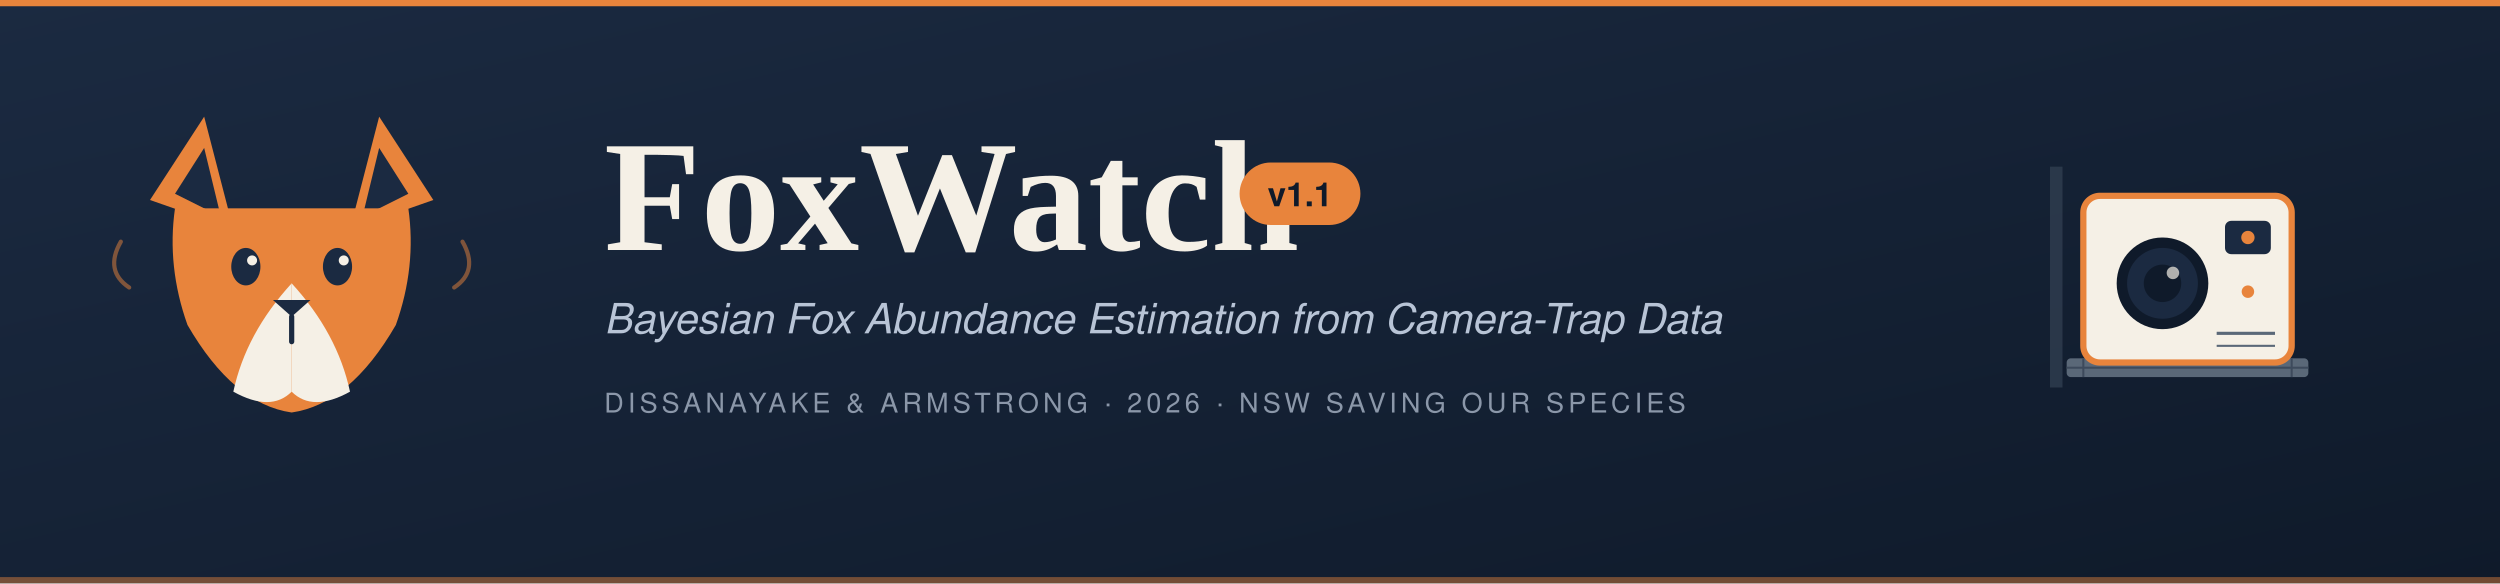
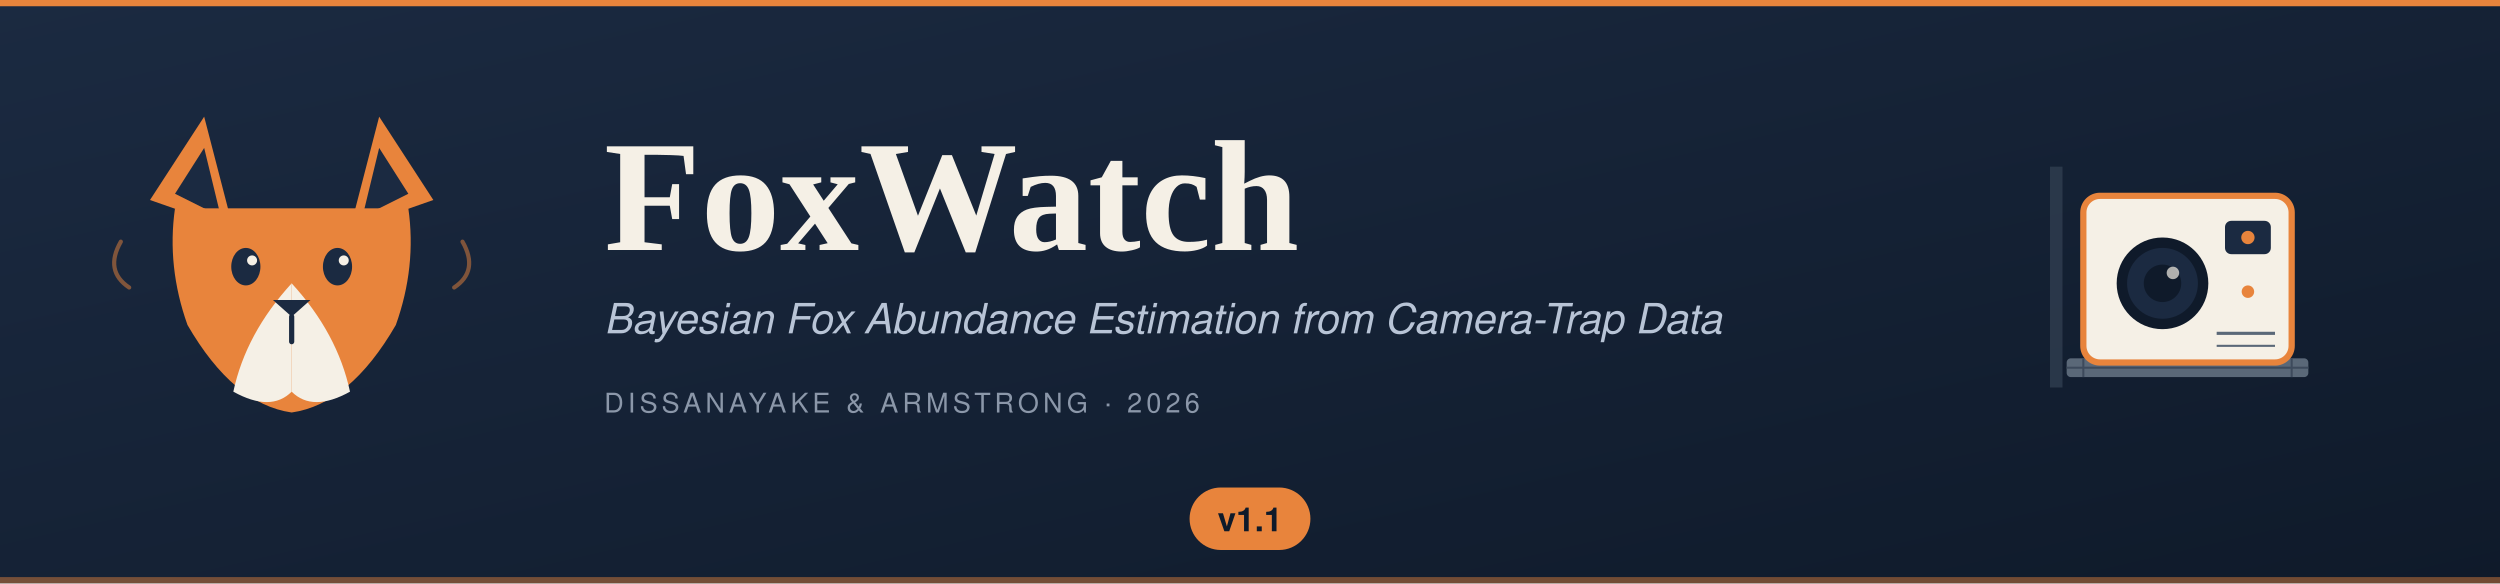
<svg xmlns="http://www.w3.org/2000/svg" viewBox="0 0 1200 280" role="img" aria-labelledby="title desc" preserveAspectRatio="xMidYMid meet">
  <defs>
    <linearGradient id="bg" x1="0" y1="0" x2="1" y2="1">
      <stop offset="0" stop-color="#1B2A41" />
      <stop offset="1" stop-color="#0F1A2A" />
    </linearGradient>
  </defs>
  <rect width="1200" height="280" fill="url(#bg)" />
  <rect y="0" width="1200" height="3" fill="#E8843C" />
  <rect y="277" width="1200" height="3" fill="#E8843C" opacity="0.45" />
  <g transform="translate(140 138)">
-     <path d="M -68 -42 L -42 -82 L -28 -28 Z" fill="#E8843C" />
-     <path d="M  68 -42 L  42 -82 L  28 -28 Z" fill="#E8843C" />
-     <path d="M -56 -45 L -42 -67 L -34 -34 Z" fill="#1B2A41" />
-     <path d="M  56 -45 L  42 -67 L  34 -34 Z" fill="#1B2A41" />
-     <path d="M -56 -38 Q -60 -10 -50 18 Q -28 56 0 60 Q 28 56 50 18 Q 60 -10 56 -38 Z" fill="#E8843C" />
-     <path d="M 0 -2 Q -22 22 -28 50 Q -10 60 0 50 Z" fill="#F5F0E6" />
-     <path d="M 0 -2 Q  22 22  28 50 Q  10 60 0 50 Z" fill="#F5F0E6" />
-     <ellipse cx="-22" cy="-10" rx="7" ry="9" fill="#1B2A41" />
-     <ellipse cx="22" cy="-10" rx="7" ry="9" fill="#1B2A41" />
-     <circle cx="-19" cy="-13" r="2.4" fill="#F5F0E6" />
-     <circle cx="25" cy="-13" r="2.4" fill="#F5F0E6" />
-     <path d="M 0 14 L -9 6 L 9 6 Z" fill="#1B2A41" />
-     <line x1="0" y1="14" x2="0" y2="26" stroke="#1B2A41" stroke-width="2.5" stroke-linecap="round" />
-     <path d="M -78 0 Q -90 -8 -82 -22" stroke="#E8843C" stroke-width="2" fill="none" opacity="0.5" stroke-linecap="round" />
-     <path d="M 78 0 Q 90 -8 82 -22" stroke="#E8843C" stroke-width="2" fill="none" opacity="0.5" stroke-linecap="round" />
+     <g>
+       <animateTransform attributeName="transform" type="translate" values="0 0; 0 -10; 0 0; 0 10; 0 0" keyTimes="0; 0.25; 0.5; 0.75; 1" dur="2.4s" calcMode="spline" keySplines="0.42 0 0.58 1; 0.42 0 0.58 1; 0.42 0 0.58 1; 0.42 0 0.58 1" repeatCount="indefinite" />
+       <path d="M -68 -42 L -42 -82 L -28 -28 Z" fill="#E8843C" />
+       <path d="M  68 -42 L  42 -82 L  28 -28 Z" fill="#E8843C" />
+       <path d="M -56 -45 L -42 -67 L -34 -34 Z" fill="#1B2A41" />
+       <path d="M  56 -45 L  42 -67 L  34 -34 Z" fill="#1B2A41" />
+       <path d="M -56 -38 Q -60 -10 -50 18 Q -28 56 0 60 Q 28 56 50 18 Q 60 -10 56 -38 Z" fill="#E8843C" />
+       <path d="M 0 -2 Q -22 22 -28 50 Q -10 60 0 50 Z" fill="#F5F0E6" />
+       <path d="M 0 -2 Q  22 22  28 50 Q  10 60 0 50 Z" fill="#F5F0E6" />
+       <ellipse cx="-22" cy="-10" rx="7" ry="9" fill="#1B2A41" />
+       <ellipse cx="22" cy="-10" rx="7" ry="9" fill="#1B2A41" />
+       <circle cx="-19" cy="-13" r="2.4" fill="#F5F0E6" />
+       <circle cx="25" cy="-13" r="2.4" fill="#F5F0E6" />
+       <path d="M 0 14 L -9 6 L 9 6 Z" fill="#1B2A41" />
+       <line x1="0" y1="14" x2="0" y2="26" stroke="#1B2A41" stroke-width="2.5" stroke-linecap="round" />
+       <path d="M -78 0 Q -90 -8 -82 -22" stroke="#E8843C" stroke-width="2" fill="none" opacity="0.5" stroke-linecap="round" />
+       <path d="M 78 0 Q 90 -8 82 -22" stroke="#E8843C" stroke-width="2" fill="none" opacity="0.5" stroke-linecap="round" />
+     </g>
  </g>
  <text x="290" y="120" fill="#F5F0E6" font-family="Georgia, 'Times New Roman', serif" font-size="76" font-weight="700">FoxWatch</text>
-   <g transform="translate(595 78)">
+   <text x="290" y="160" fill="#B8C4D6" font-family="Helvetica, Arial, sans-serif" font-size="20" font-style="italic">Bayesian Fox Abundance Estimation from Camera-Trap Data</text>
+   <text x="290" y="198" fill="#8B97A9" font-family="Helvetica, Arial, sans-serif" font-size="13" letter-spacing="2">DISSANAYAKE  &amp;  ARMSTRONG  ·  2026</text>
+   <g transform="translate(571 234)">
    <rect width="58" height="30" rx="15" fill="#E8843C" />
    <text x="29" y="21" text-anchor="middle" fill="#0F1A2A" font-family="Helvetica, Arial, sans-serif" font-size="16" font-weight="700">v1.1</text>
  </g>
-   <text x="290" y="160" fill="#B8C4D6" font-family="Helvetica, Arial, sans-serif" font-size="20" font-style="italic">Bayesian Fox Abundance Estimation from Camera-Trap Data</text>
-   <text x="290" y="198" fill="#8B97A9" font-family="Helvetica, Arial, sans-serif" font-size="13" letter-spacing="2">DISSANAYAKE &amp; ARMSTRONG  ·  2026  ·  NSW SAVING OUR SPECIES</text>
  <g transform="translate(1050 138)">
    <rect x="-66" y="-58" width="6" height="106" fill="#3D4A5C" opacity="0.55" />
    <rect x="-58" y="34" width="116" height="9" rx="2" fill="#5A6878" />
    <line x1="-58" y1="38.5" x2="58" y2="38.5" stroke="#3D4A5C" stroke-width="1" />
    <line x1="-50" y1="34" x2="-50" y2="43" stroke="#3D4A5C" stroke-width="1" />
    <line x1="50" y1="34" x2="50" y2="43" stroke="#3D4A5C" stroke-width="1" />
    <rect x="-50" y="-44" width="100" height="80" rx="8" fill="#F5F0E6" />
    <rect x="-50" y="-44" width="100" height="80" rx="8" fill="none" stroke="#E8843C" stroke-width="3" />
    <circle cx="-12" cy="-2" r="22" fill="#0F1A2A" />
    <circle cx="-12" cy="-2" r="17" fill="#1B2A41" />
    <circle cx="-12" cy="-2" r="9" fill="#0F1A2A" />
    <circle cx="-7" cy="-7" r="3" fill="#F5F0E6" opacity="0.7" />
    <rect x="18" y="-32" width="22" height="16" rx="3" fill="#1B2A41" />
    <circle cx="29" cy="-24" r="3.2" fill="#E8843C" />
    <circle cx="29" cy="2" r="3" fill="#E8843C" />
    <line x1="14" y1="22" x2="42" y2="22" stroke="#5A6878" stroke-width="1.5" />
    <line x1="14" y1="28" x2="42" y2="28" stroke="#5A6878" stroke-width="1" />
  </g>
</svg>
